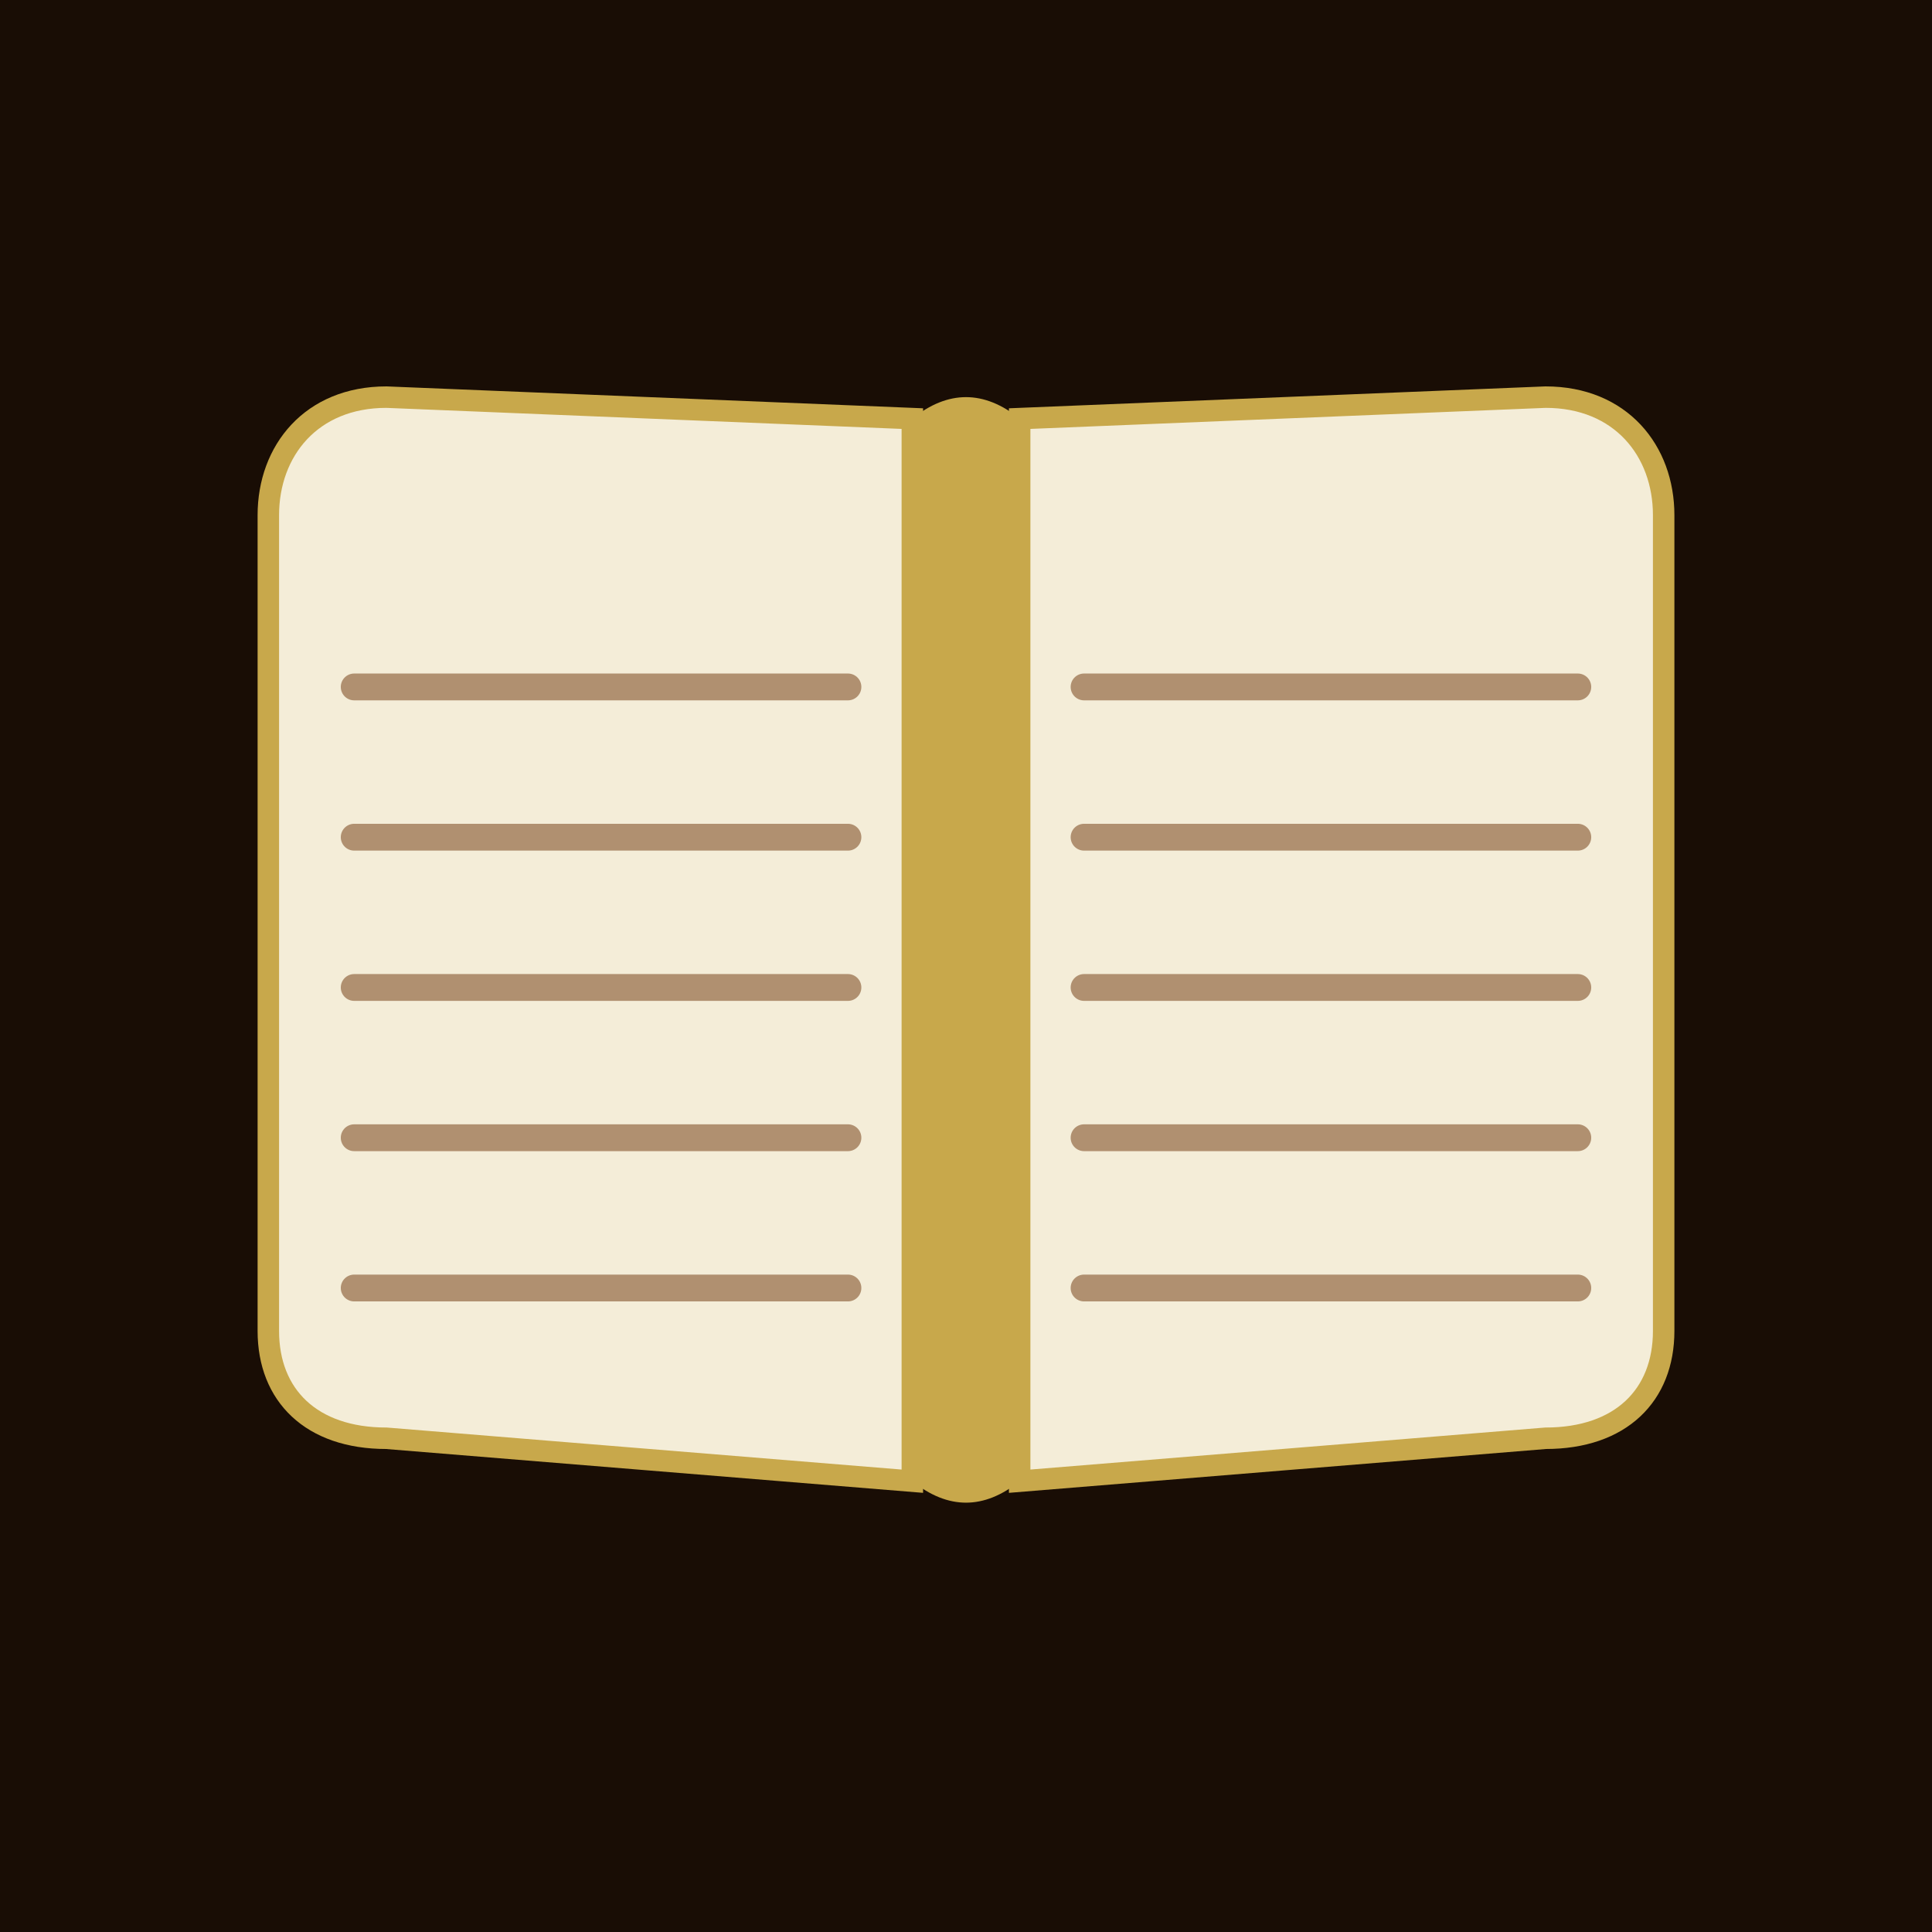
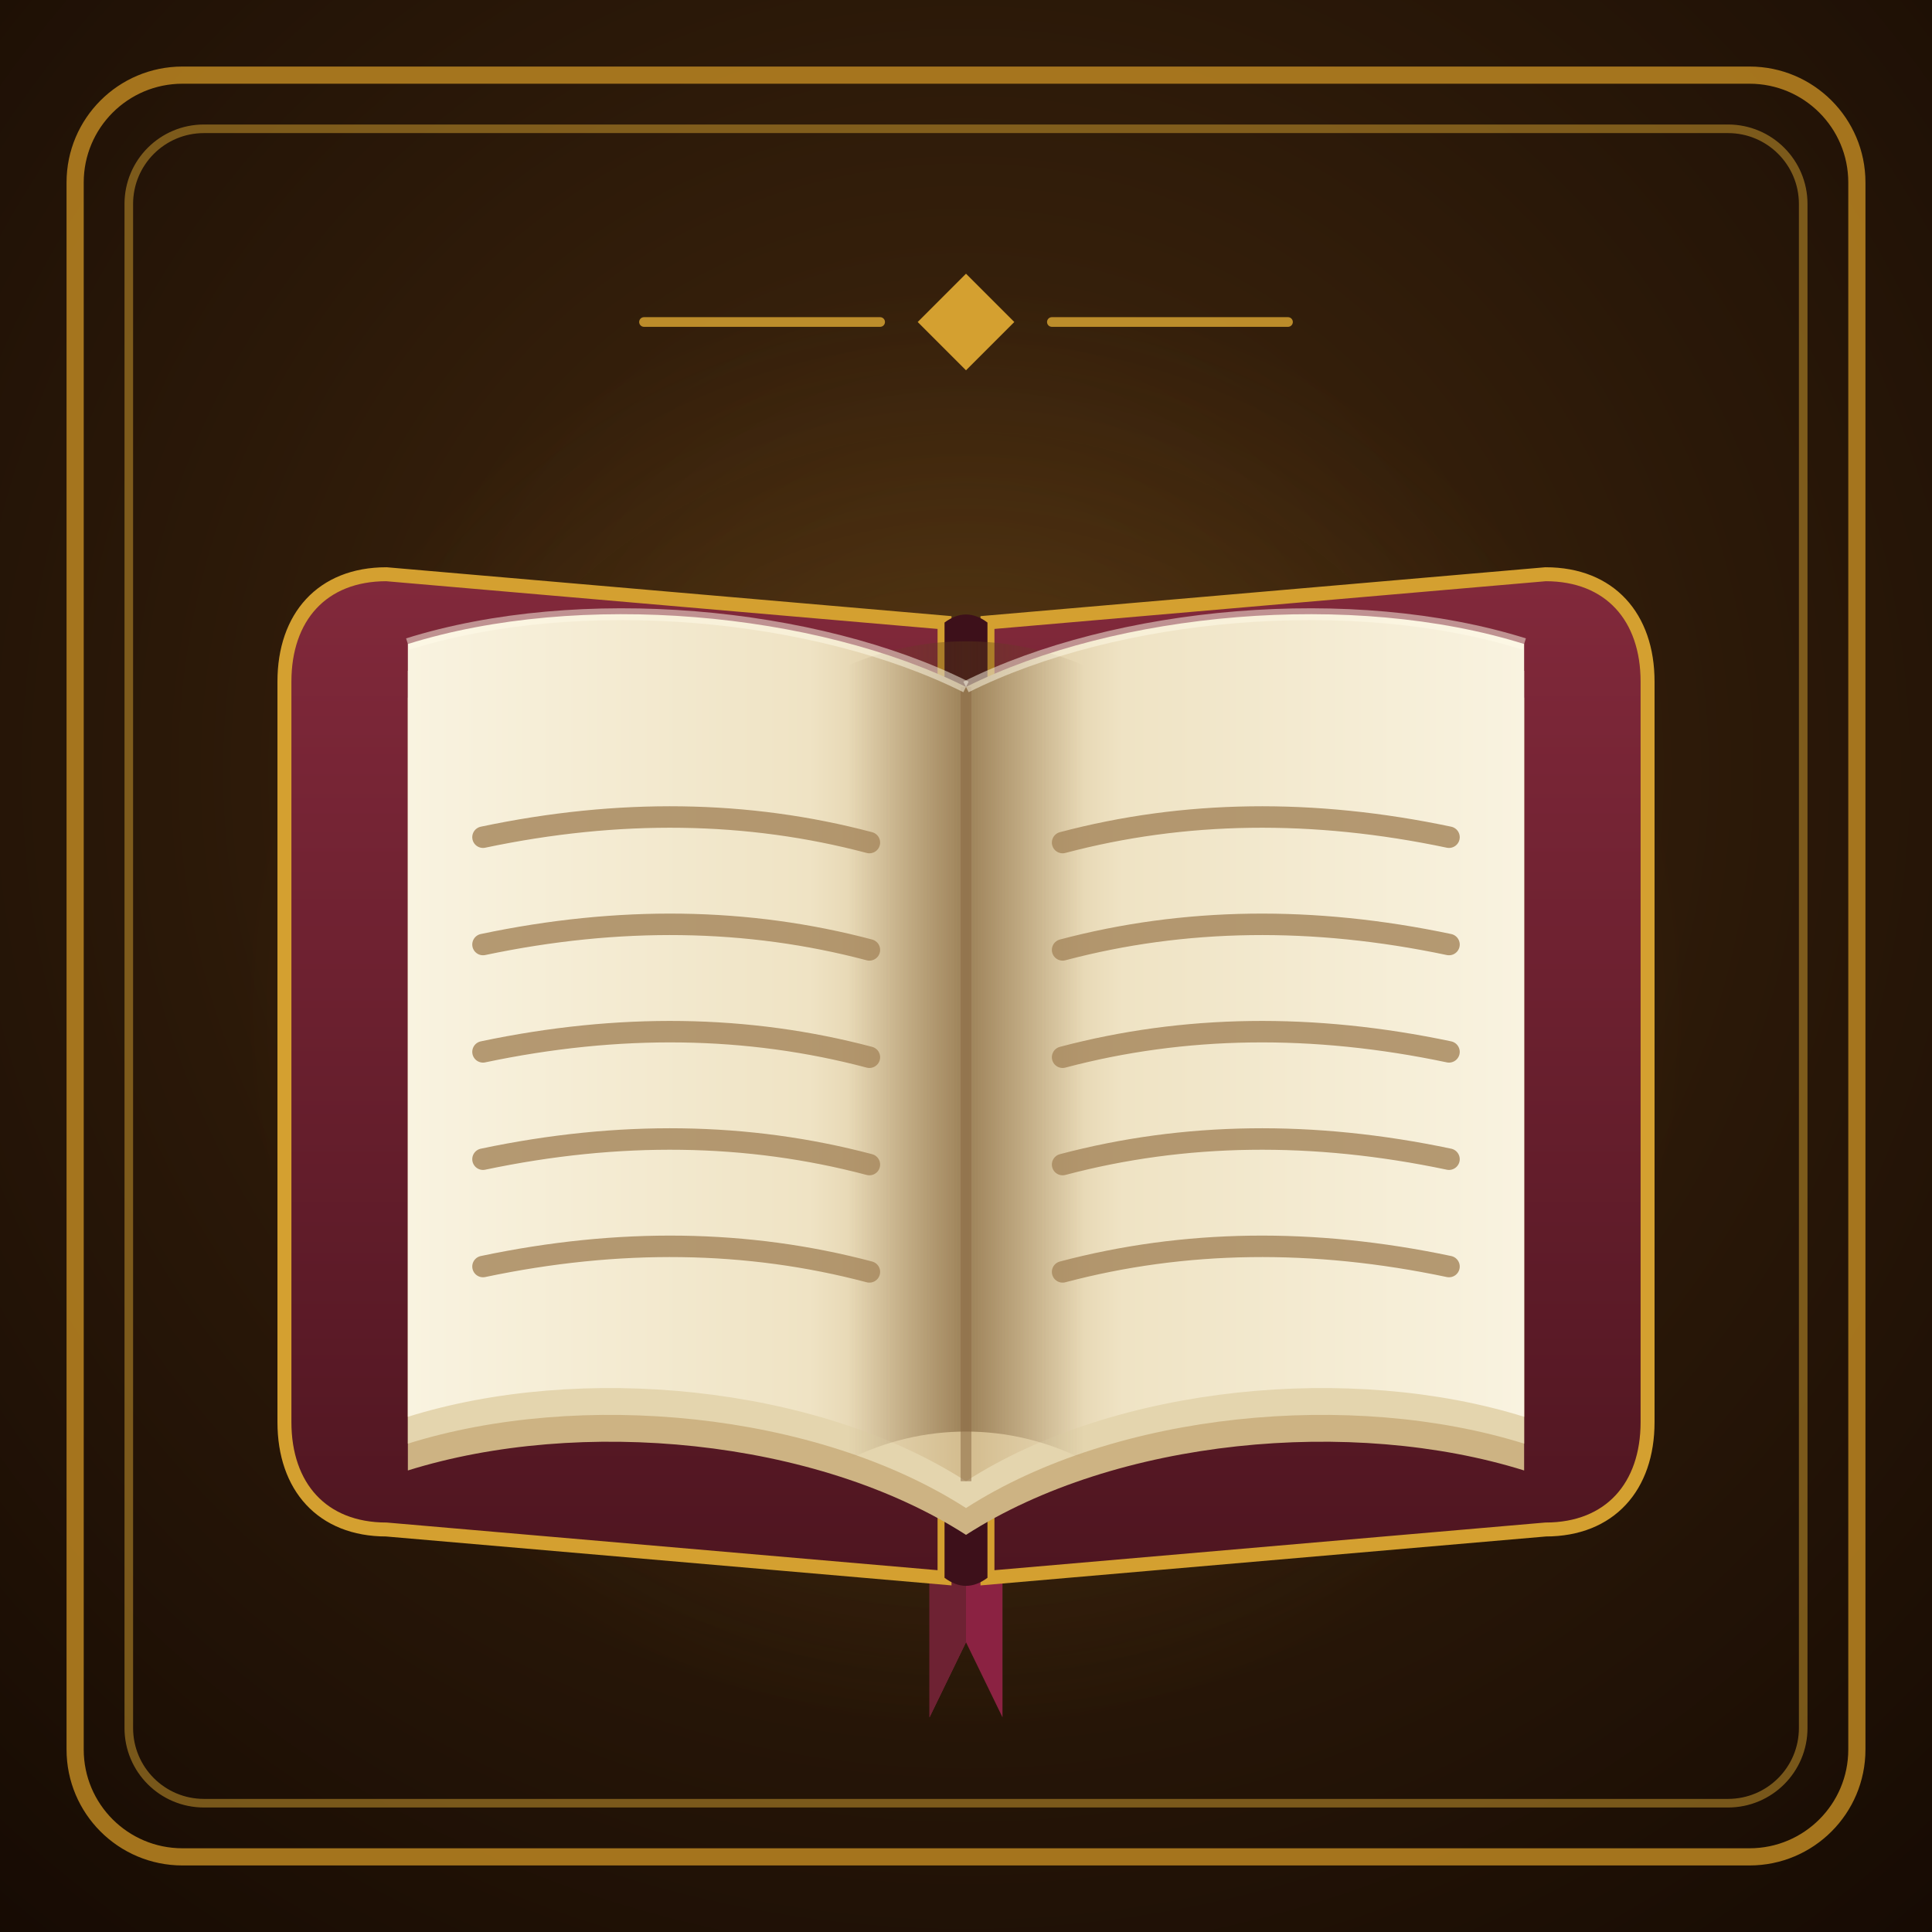
<svg xmlns="http://www.w3.org/2000/svg" viewBox="0 0 180 180">
-   <rect width="180" height="180" fill="#190d05" />
-   <g transform="translate(90,92)">
-     <path d="M-65,-44 C-65,-50 -61,-55 -54,-55 L-5,-53 L-5,46 L-54,42 C-61,42 -65,38 -65,32 Z" fill="#f4edd8" />
-     <path d="M65,-44 C65,-50 61,-55 54,-55 L5,-53 L5,46 L54,42 C61,42 65,38 65,32 Z" fill="#f4edd8" />
-     <path d="M-5,-53 Q0,-57 5,-53 L5,46 Q0,50 -5,46 Z" fill="#c8a84b" />
-     <path d="M-65,-44 C-65,-50 -61,-55 -54,-55 L-5,-53 L-5,46 L-54,42 C-61,42 -65,38 -65,32 Z" fill="none" stroke="#c8a84b" stroke-width="2" />
-     <path d="M65,-44 C65,-50 61,-55 54,-55 L5,-53 L5,46 L54,42 C61,42 65,38 65,32 Z" fill="none" stroke="#c8a84b" stroke-width="2" />
-     <line x1="-57" y1="-28" x2="-11" y2="-28" stroke="#b09070" stroke-width="2.5" stroke-linecap="round" />
-     <line x1="-57" y1="-14" x2="-11" y2="-14" stroke="#b09070" stroke-width="2.5" stroke-linecap="round" />
-     <line x1="-57" y1="0" x2="-11" y2="0" stroke="#b09070" stroke-width="2.5" stroke-linecap="round" />
-     <line x1="-57" y1="14" x2="-11" y2="14" stroke="#b09070" stroke-width="2.5" stroke-linecap="round" />
-     <line x1="-57" y1="28" x2="-11" y2="28" stroke="#b09070" stroke-width="2.5" stroke-linecap="round" />
-     <line x1="11" y1="-28" x2="57" y2="-28" stroke="#b09070" stroke-width="2.5" stroke-linecap="round" />
-     <line x1="11" y1="-14" x2="57" y2="-14" stroke="#b09070" stroke-width="2.5" stroke-linecap="round" />
-     <line x1="11" y1="0" x2="57" y2="0" stroke="#b09070" stroke-width="2.5" stroke-linecap="round" />
-     <line x1="11" y1="14" x2="57" y2="14" stroke="#b09070" stroke-width="2.5" stroke-linecap="round" />
-     <line x1="11" y1="28" x2="57" y2="28" stroke="#b09070" stroke-width="2.5" stroke-linecap="round" />
+   <defs>
+     <radialGradient id="bg" cx="50%" cy="40%" r="80%">
+       <stop offset="0%" stop-color="#452a0f" />
+       <stop offset="52%" stop-color="#2a1808" />
+       <stop offset="100%" stop-color="#150a03" />
+     </radialGradient>
+     <radialGradient id="glow" cx="50%" cy="50%" r="50%">
+       <stop offset="0%" stop-color="#e8b84a" stop-opacity=".30" />
+       <stop offset="55%" stop-color="#c8912e" stop-opacity=".10" />
+       <stop offset="100%" stop-color="#c8912e" stop-opacity="0" />
+     </radialGradient>
+     <linearGradient id="pageL" x1="0" y1="0" x2="1" y2="0">
+       <stop offset="0%" stop-color="#f9f3e0" />
+       <stop offset="72%" stop-color="#efe3c4" />
+       <stop offset="100%" stop-color="#d3bc8e" />
+     </linearGradient>
+     <linearGradient id="pageR" x1="1" y1="0" x2="0" y2="0">
+       <stop offset="0%" stop-color="#f9f3e0" />
+       <stop offset="72%" stop-color="#efe3c4" />
+       <stop offset="100%" stop-color="#d3bc8e" />
+     </linearGradient>
+     <linearGradient id="leather" x1="0" y1="0" x2="0" y2="1">
+       <stop offset="0%" stop-color="#82293b" />
+       <stop offset="100%" stop-color="#4e1520" />
+     </linearGradient>
+     <linearGradient id="gutter" x1="0" y1="0" x2="1" y2="0">
+       <stop offset="0%" stop-color="#6b4a24" stop-opacity="0" />
+       <stop offset="50%" stop-color="#5a3a18" stop-opacity=".45" />
+       <stop offset="100%" stop-color="#6b4a24" stop-opacity="0" />
+     </linearGradient>
+   </defs>
+   <rect width="180" height="180" fill="url(#bg)" />
+   <rect x="7" y="7" width="166" height="166" rx="10" fill="none" stroke="#b07d20" stroke-width="1.6" opacity=".92" />
+   <rect x="12" y="12" width="156" height="156" rx="7" fill="none" stroke="#d4a030" stroke-width=".8" opacity=".5" />
+   <circle cx="90" cy="94" r="68" fill="url(#glow)" />
+   <g stroke="#d4a030" stroke-width=".9" opacity=".85">
+     <path d="M60,30 H82" stroke-linecap="round" />
+     <path d="M98,30 H120" stroke-linecap="round" />
+   </g>
+   <path d="M90,25.5 L94.5,30 L90,34.5 L85.5,30 Z" fill="#d4a030" />
+   <g transform="translate(90,100)">
+     <path d="M-3.4,36 L-3.4,60 L0,53 L3.4,60 L3.4,36 Z" fill="#8b2242" />
+     <path d="M-3.4,36 L-3.4,60 L0,53 L0,36 Z" fill="#6e2233" />
+     <path d="M-2,-42 L-54,-46.5 C-60,-46.5 -63.5,-42.5 -63.5,-36.5 L-63.5,32.5 C-63.5,38.5 -60,42.5 -54,42.5 L-2,47 Z" fill="url(#leather)" stroke="#d4a030" stroke-width="1.3" />
+     <path d="M2,-42 L54,-46.5 C60,-46.5 63.5,-42.5 63.5,-36.5 L63.5,32.5 C63.5,38.5 60,42.5 54,42.5 L2,47 Z" fill="url(#leather)" stroke="#d4a030" stroke-width="1.3" />
+     <path d="M-2,-42 Q0,-43.5 2,-42 L2,47 Q0,48.5 -2,47 Z" fill="#3d101a" />
+     <path d="M0,-31 C-14,-38 -36,-40 -52,-35 L-52,37 C-36,32 -14,34 0,43 Z" fill="#cdb383" />
+     <path d="M0,-31 C14,-38 36,-40 52,-35 L52,37 C36,32 14,34 0,43 Z" fill="#cdb383" />
+     <path d="M0,-33.5 C-14,-40.5 -36,-42.5 -52,-37.5 L-52,34.5 C-36,29.5 -14,31.5 0,40.5 Z" fill="#e4d5ae" />
+     <path d="M0,-33.5 C14,-40.5 36,-42.5 52,-37.5 L52,34.5 C36,29.5 14,31.5 0,40.5 Z" fill="#e4d5ae" />
+     <path d="M0,-36 C-14,-43 -36,-45 -52,-40 L-52,32 C-36,27 -14,29 0,38 Z" fill="url(#pageL)" />
+     <path d="M0,-36 C14,-43 36,-45 52,-40 L52,32 C36,27 14,29 0,38 Z" fill="url(#pageR)" />
+     <path d="M-11,-38 C-4,-41 4,-41 11,-38 L11,36 C4,32.5 -4,32.5 -11,36 Z" fill="url(#gutter)" />
+     <path d="M0,-36 L0,38" stroke="#8a6a44" stroke-width="1" opacity=".55" />
+     <path d="M0,-36 C-14,-43 -36,-45 -52,-40" fill="none" stroke="#fffbe9" stroke-width="1.1" opacity=".5" />
+     <path d="M0,-36 C14,-43 36,-45 52,-40" fill="none" stroke="#fffbe9" stroke-width="1.1" opacity=".5" />
+     <g stroke="#a8895f" stroke-width="2" stroke-linecap="round" fill="none" opacity=".85">
+       <path d="M-45,-22 Q-26,-26 -9,-21.5" />
+       <path d="M-45,-12 Q-26,-16 -9,-11.5" />
+       <path d="M-45,-2 Q-26,-6 -9,-1.5" />
+       <path d="M-45,8 Q-26,4 -9,8.5" />
+       <path d="M-45,18 Q-26,14 -9,18.5" />
+       <path d="M45,-22 Q26,-26 9,-21.5" />
+       <path d="M45,-12 Q26,-16 9,-11.5" />
+       <path d="M45,-2 Q26,-6 9,-1.5" />
+       <path d="M45,8 Q26,4 9,8.5" />
+       <path d="M45,18 Q26,14 9,18.5" />
+     </g>
  </g>
</svg>
